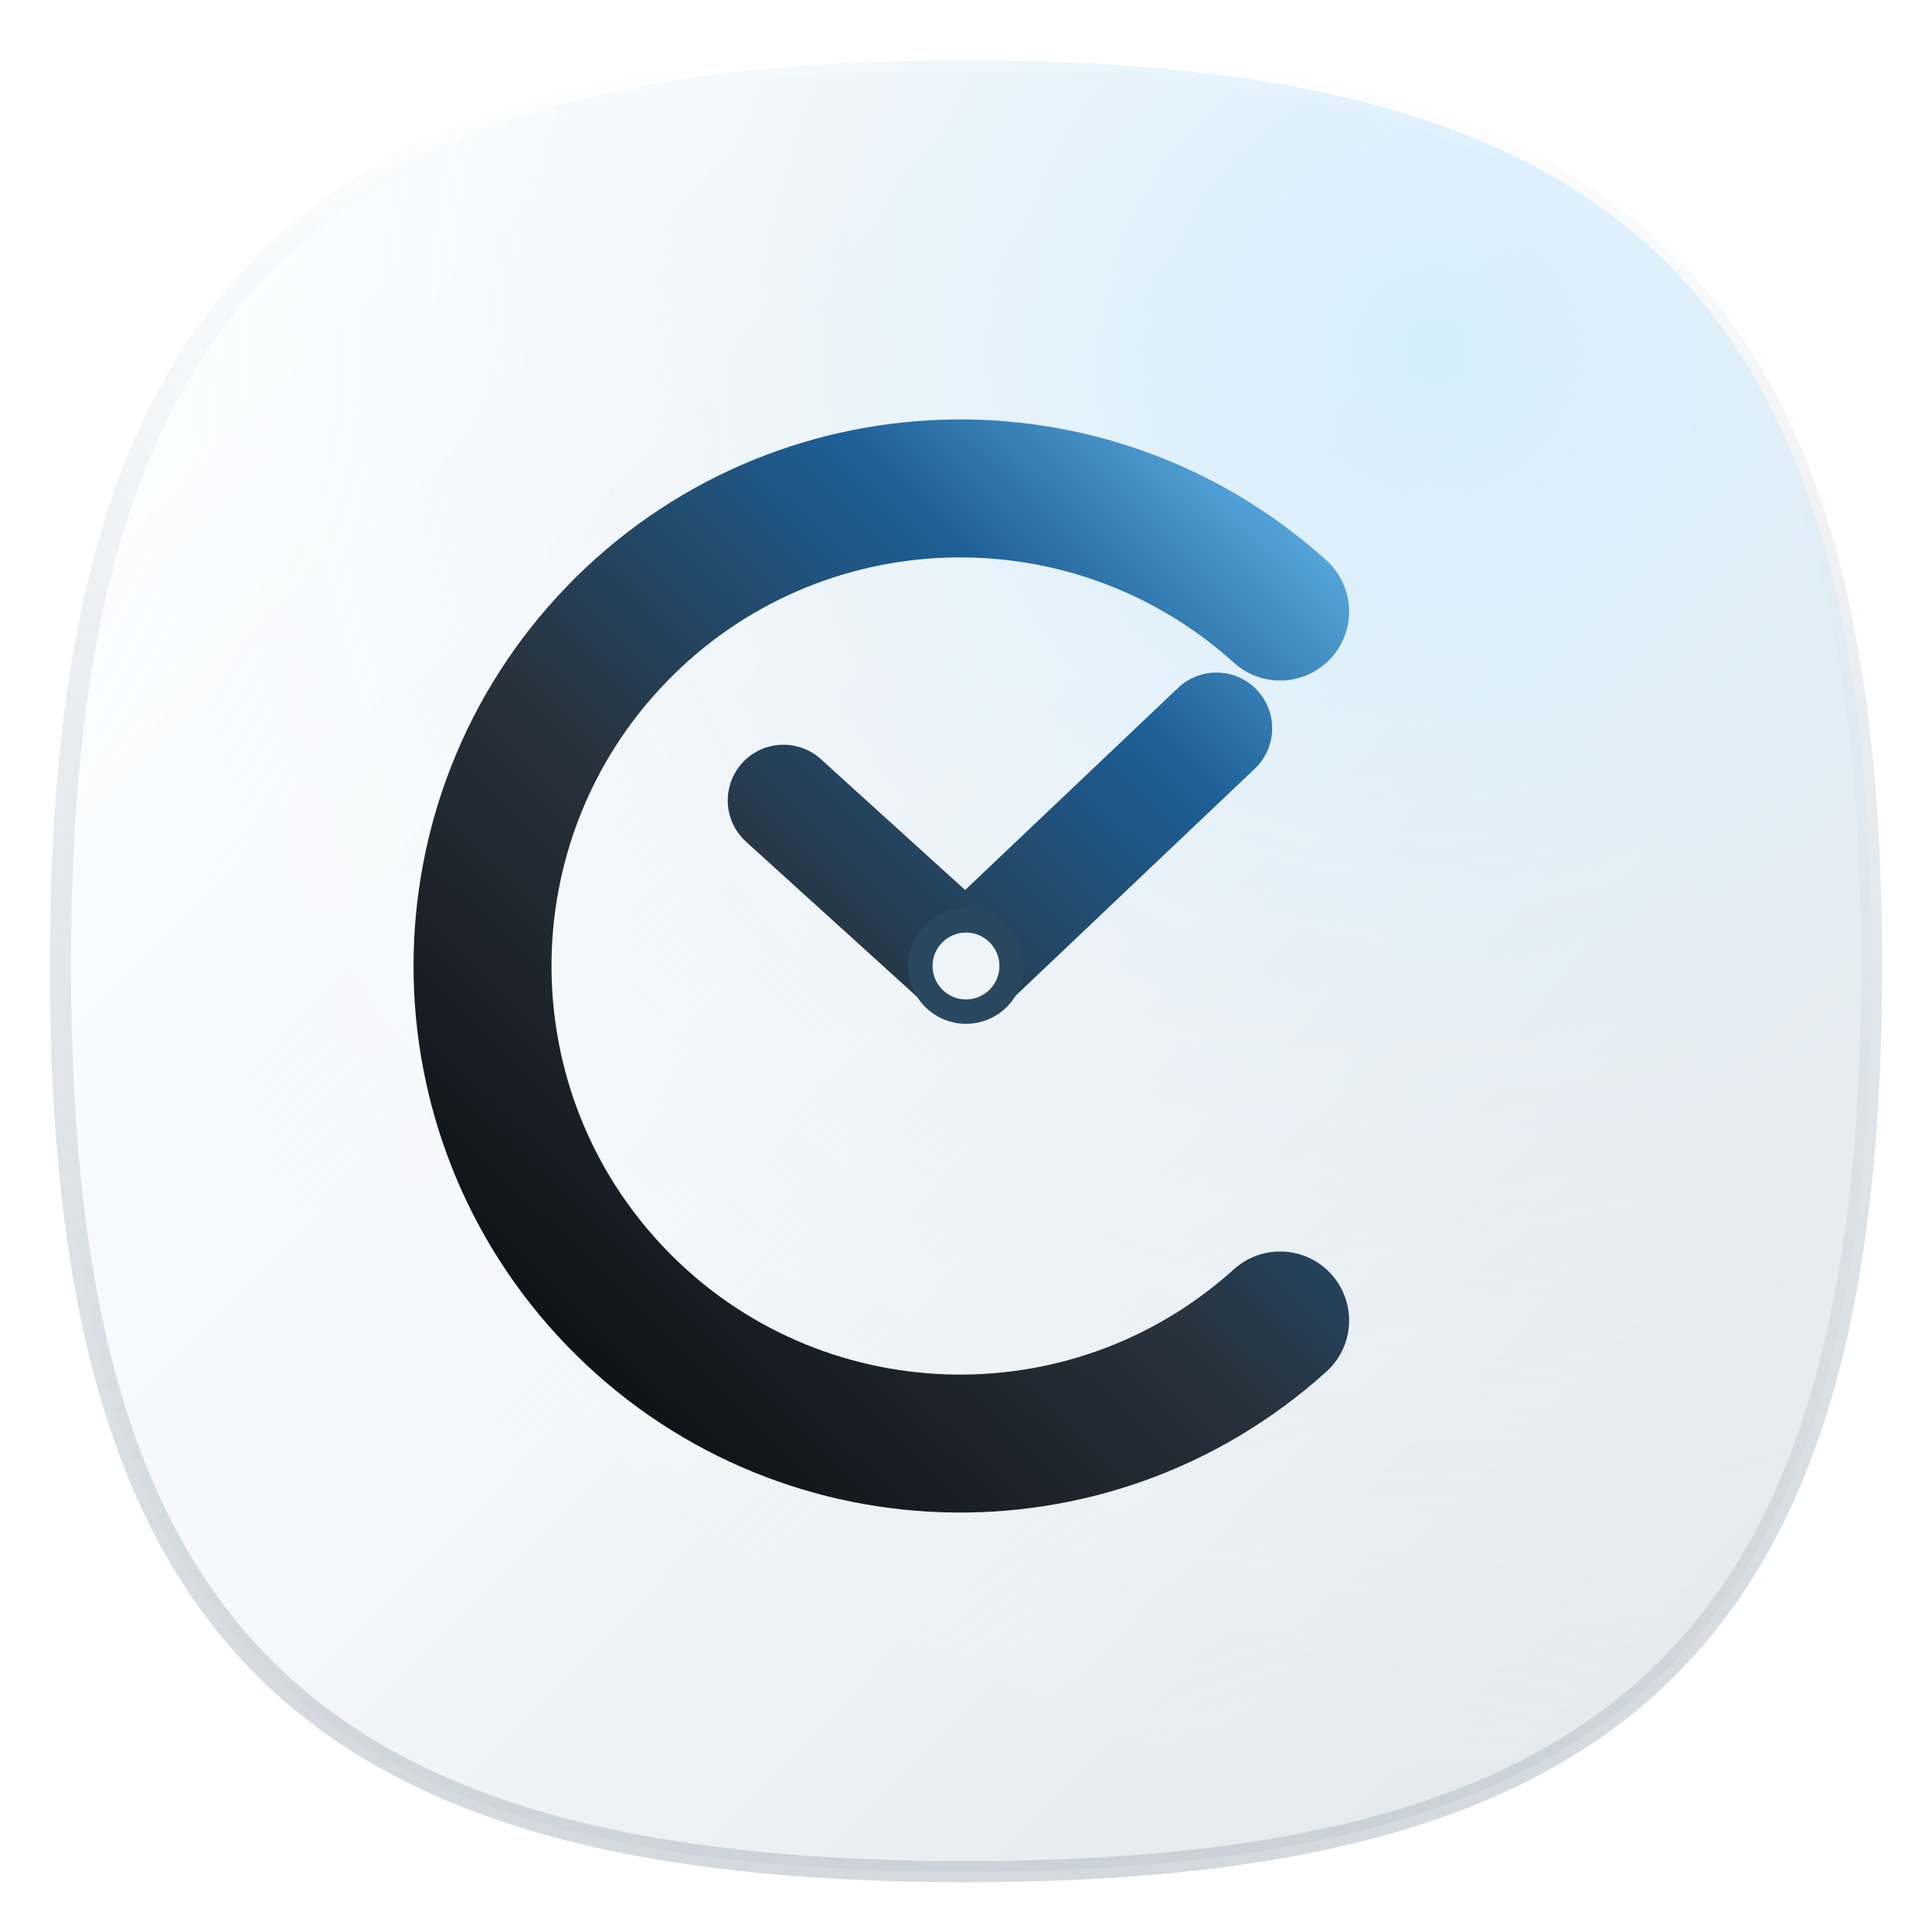
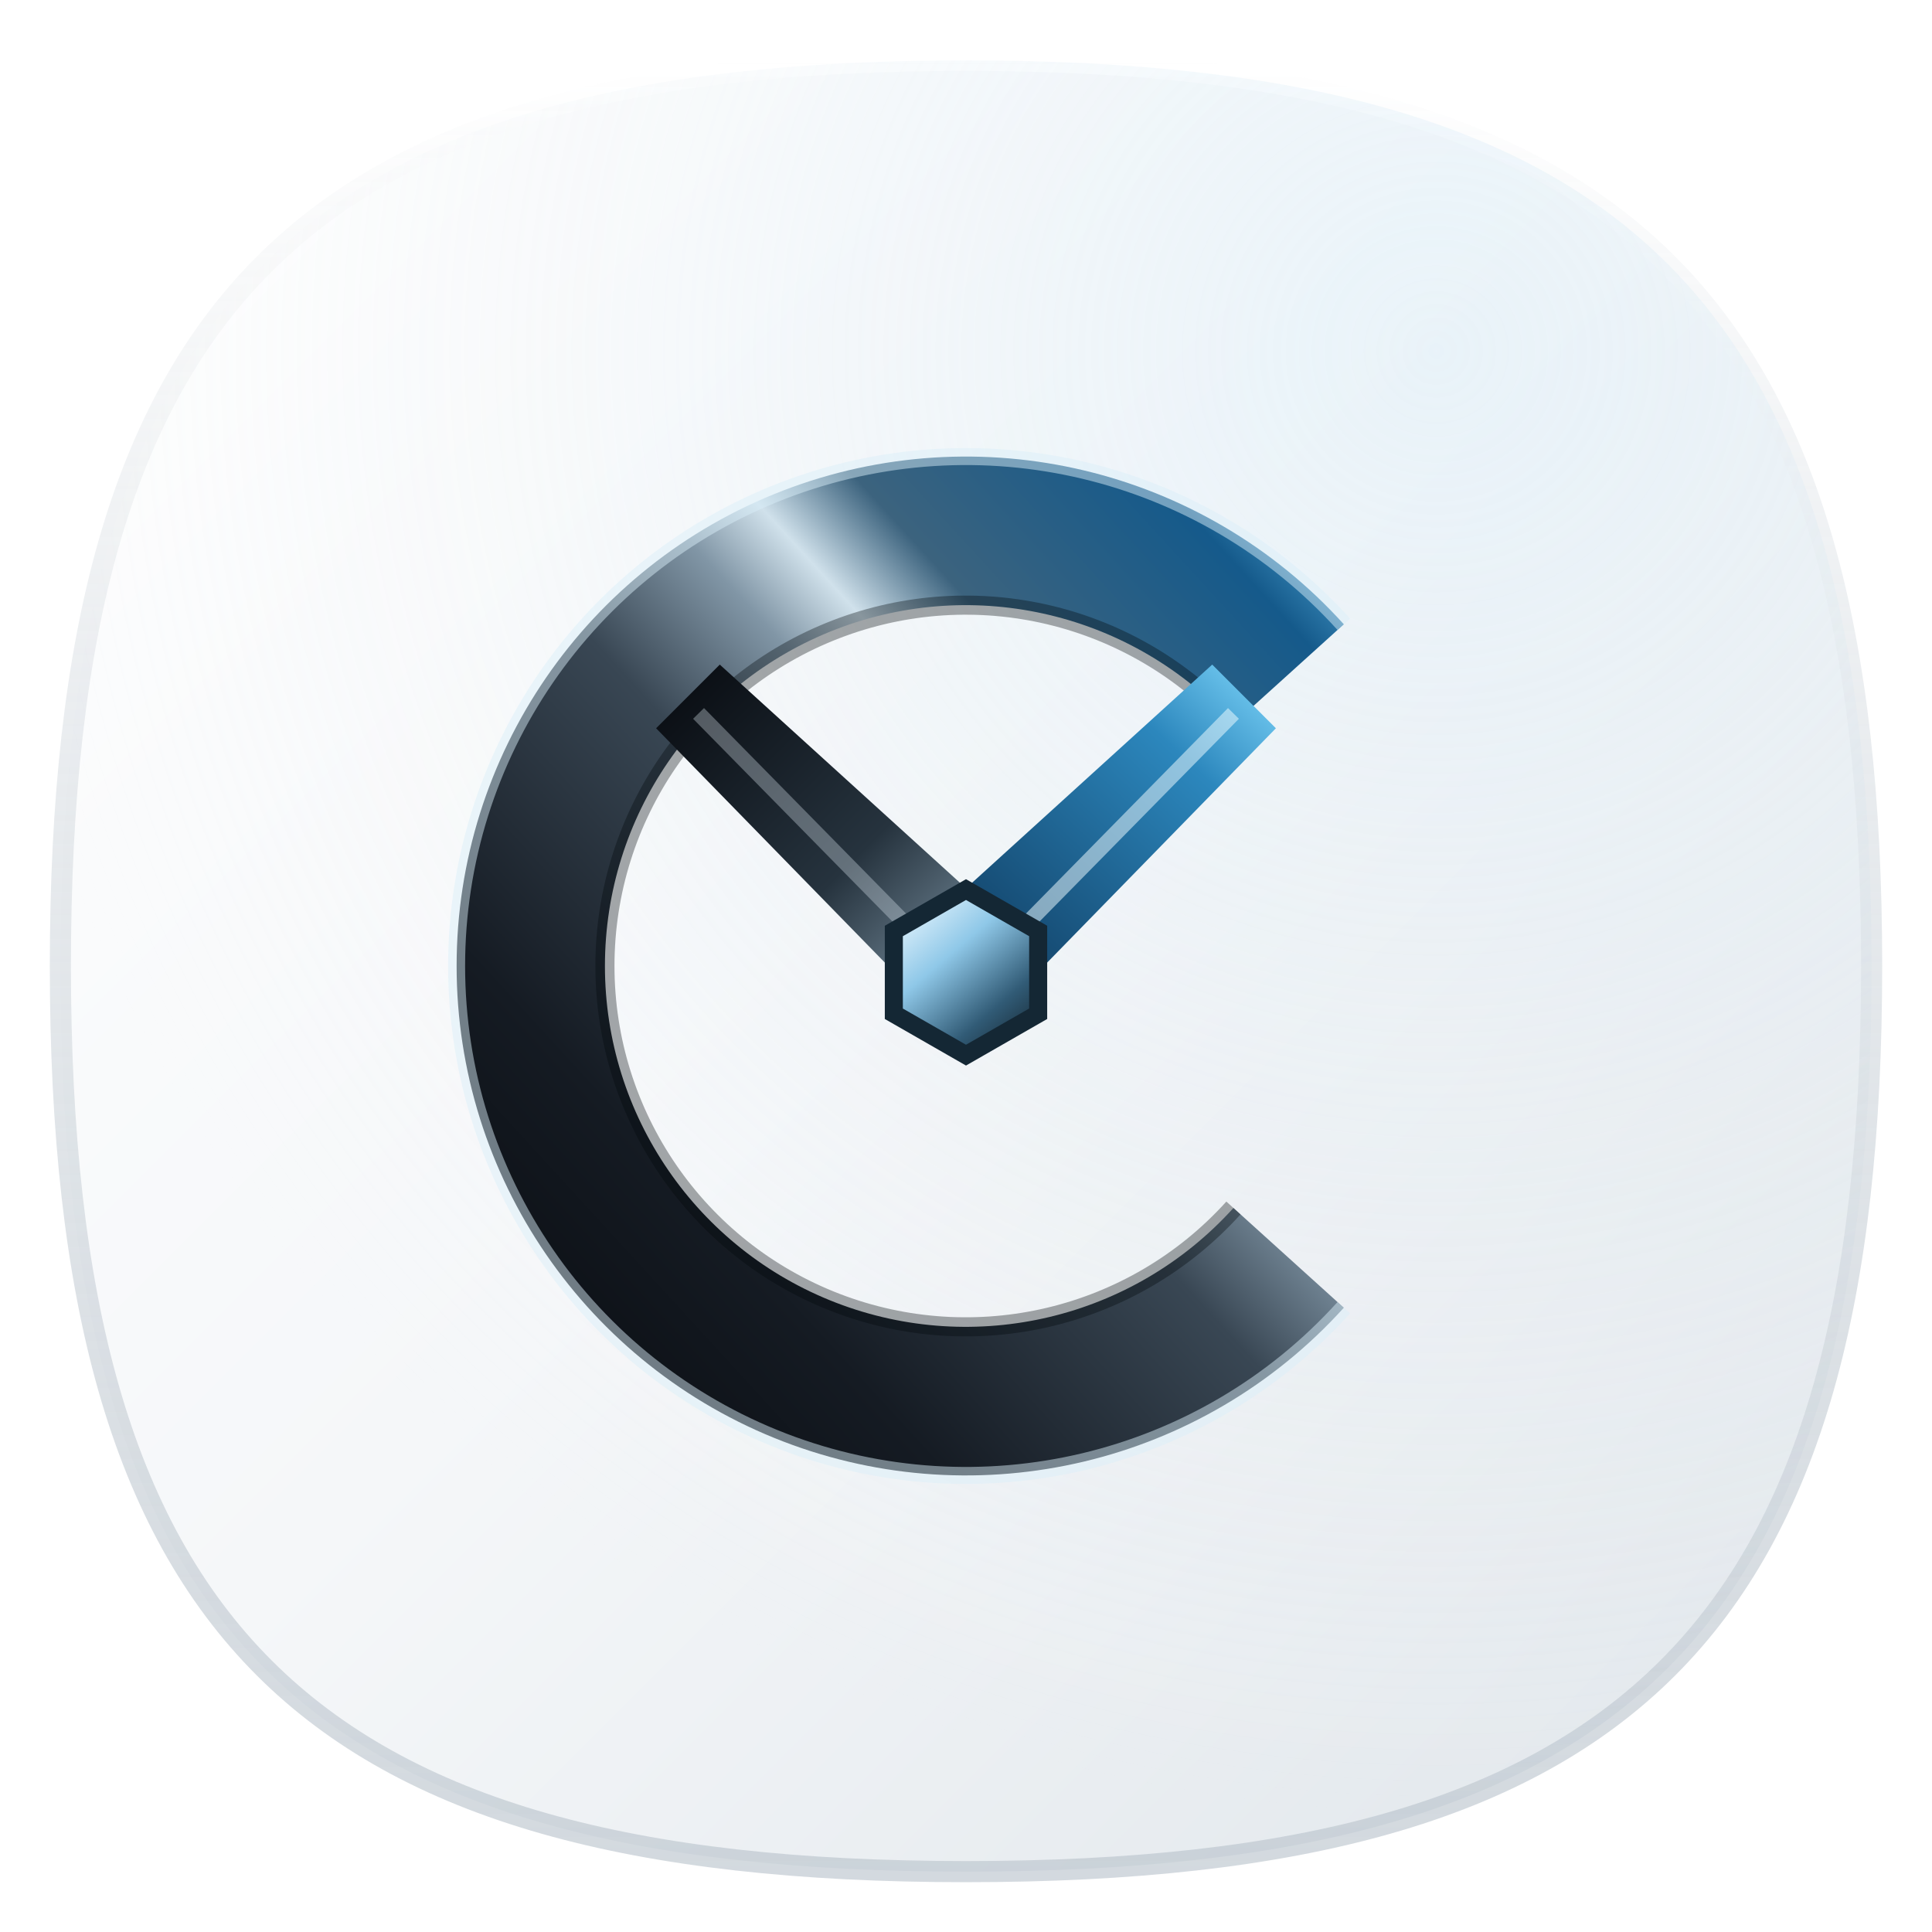
<svg xmlns="http://www.w3.org/2000/svg" width="512" height="512" viewBox="0 0 64 64" role="img" aria-labelledby="title desc">
  <defs>
    <linearGradient id="pearl" x1="0" y1="0" x2="1" y2="1">
      <stop offset="0" stop-color="#ffffff" />
      <stop offset=".48" stop-color="#f5f7f9" />
      <stop offset="1" stop-color="#dfe5ea" />
    </linearGradient>
    <linearGradient id="edge" x1="0" y1="0" x2="0" y2="1">
      <stop offset="0" stop-color="#ffffff" stop-opacity=".92" />
      <stop offset="1" stop-color="#b8c2cb" stop-opacity=".62" />
    </linearGradient>
    <radialGradient id="aura" cx=".76" cy=".16" r=".82">
-       <stop offset="0" stop-color="#c7eaff" stop-opacity=".72" />
-       <stop offset=".58" stop-color="#ddecf7" stop-opacity=".22" />
+       <stop offset="0" stop-color="#d8edf9" stop-opacity=".42" />
+       <stop offset=".58" stop-color="#e5eef4" stop-opacity=".16" />
      <stop offset="1" stop-color="#ffffff" stop-opacity="0" />
    </radialGradient>
-     <linearGradient id="brand" x1="10" y1="54" x2="53" y2="10" gradientUnits="userSpaceOnUse">
-       <stop offset="0" stop-color="#090b10" />
-       <stop offset=".42" stop-color="#28323c" />
-       <stop offset=".73" stop-color="#1d5f96" />
-       <stop offset="1" stop-color="#6bc0f4" />
+     <linearGradient id="brand-metal" x1="8" y1="54" x2="56" y2="10" gradientUnits="userSpaceOnUse">
+       <stop offset="0" stop-color="#07090d" />
+       <stop offset=".24" stop-color="#151b23" />
+       <stop offset=".46" stop-color="#394754" />
+       <stop offset=".56" stop-color="#8196a6" />
+       <stop offset=".615" stop-color="#d0e1eb" />
+       <stop offset=".68" stop-color="#3c637e" />
+       <stop offset=".84" stop-color="#155a8b" />
+       <stop offset=".94" stop-color="#66c4f2" />
+       <stop offset="1" stop-color="#1b425e" />
+     </linearGradient>
+     <linearGradient id="left-argument" x1="18" y1="18" x2="35" y2="35" gradientUnits="userSpaceOnUse">
+       <stop offset="0" stop-color="#080b10" />
+       <stop offset=".52" stop-color="#26333e" />
+       <stop offset=".82" stop-color="#718797" />
+       <stop offset="1" stop-color="#293e4e" />
+     </linearGradient>
+     <linearGradient id="right-argument" x1="46" y1="18" x2="30" y2="35" gradientUnits="userSpaceOnUse">
+       <stop offset="0" stop-color="#79d1f7" />
+       <stop offset=".24" stop-color="#2c87bd" />
+       <stop offset=".7" stop-color="#174f78" />
+       <stop offset="1" stop-color="#243743" />
+     </linearGradient>
+     <linearGradient id="judge-core" x1="29" y1="29" x2="35" y2="36" gradientUnits="userSpaceOnUse">
+       <stop offset="0" stop-color="#edf8ff" />
+       <stop offset=".36" stop-color="#8fc8e8" />
+       <stop offset=".72" stop-color="#315b76" />
+       <stop offset="1" stop-color="#14232d" />
    </linearGradient>
  </defs>
  <path d="M32 2C10 2 2 10 2 32s8 30 30 30 30-8 30-30S54 2 32 2Z" fill="url(#pearl)" stroke="url(#edge)" stroke-width=".7" />
  <path d="M32 2C10 2 2 10 2 32s8 30 30 30 30-8 30-30S54 2 32 2Z" fill="url(#aura)" />
  <g transform="translate(9.5 9.5) scale(.703125)">
-     <path d="M46.8 15.3A22.5 22.5 0 1 0 46.8 48.7" fill="none" stroke="url(#brand)" stroke-width="6.5" stroke-linecap="round" />
-     <path d="M23.4 24.2L32 32l11.8-11.2" fill="none" stroke="url(#brand)" stroke-width="5.25" stroke-linecap="round" stroke-linejoin="round" />
-     <circle cx="32" cy="32" r="2.15" fill="#eef4f8" stroke="#29485f" stroke-width="1.15" />
+     <path d="M49.8 15.9A24 24 0 1 0 49.8 48.1L44.6 43.4A17 17 0 1 1 44.6 20.6Z" fill="url(#brand-metal)" />
+     <path d="M49.8 15.9A24 24 0 1 0 49.8 48.1" fill="none" stroke="#d9edf8" stroke-opacity=".48" stroke-width=".8" />
+     <path d="M44.6 43.4A17 17 0 1 1 44.6 20.6" fill="none" stroke="#02070b" stroke-opacity=".34" stroke-width=".9" />
+     <path d="M20.4 17.8L17.4 20.8L29.7 33.4L33.5 29.7Z" fill="url(#left-argument)" />
+     <path d="M43.6 17.8L46.6 20.8L34.3 33.4L30.5 29.7Z" fill="url(#right-argument)" />
+     <path d="M19.4 20.1L31.1 32" fill="none" stroke="#dceaf2" stroke-opacity=".34" stroke-width=".72" />
+     <path d="M44.6 20.1L32.9 32" fill="none" stroke="#eefbff" stroke-opacity=".52" stroke-width=".72" />
+     <path d="M32 28.4L35.4 30.35V34.25L32 36.2L28.6 34.25V30.35Z" fill="url(#judge-core)" stroke="#142734" stroke-width=".85" stroke-linejoin="miter" />
  </g>
</svg>
